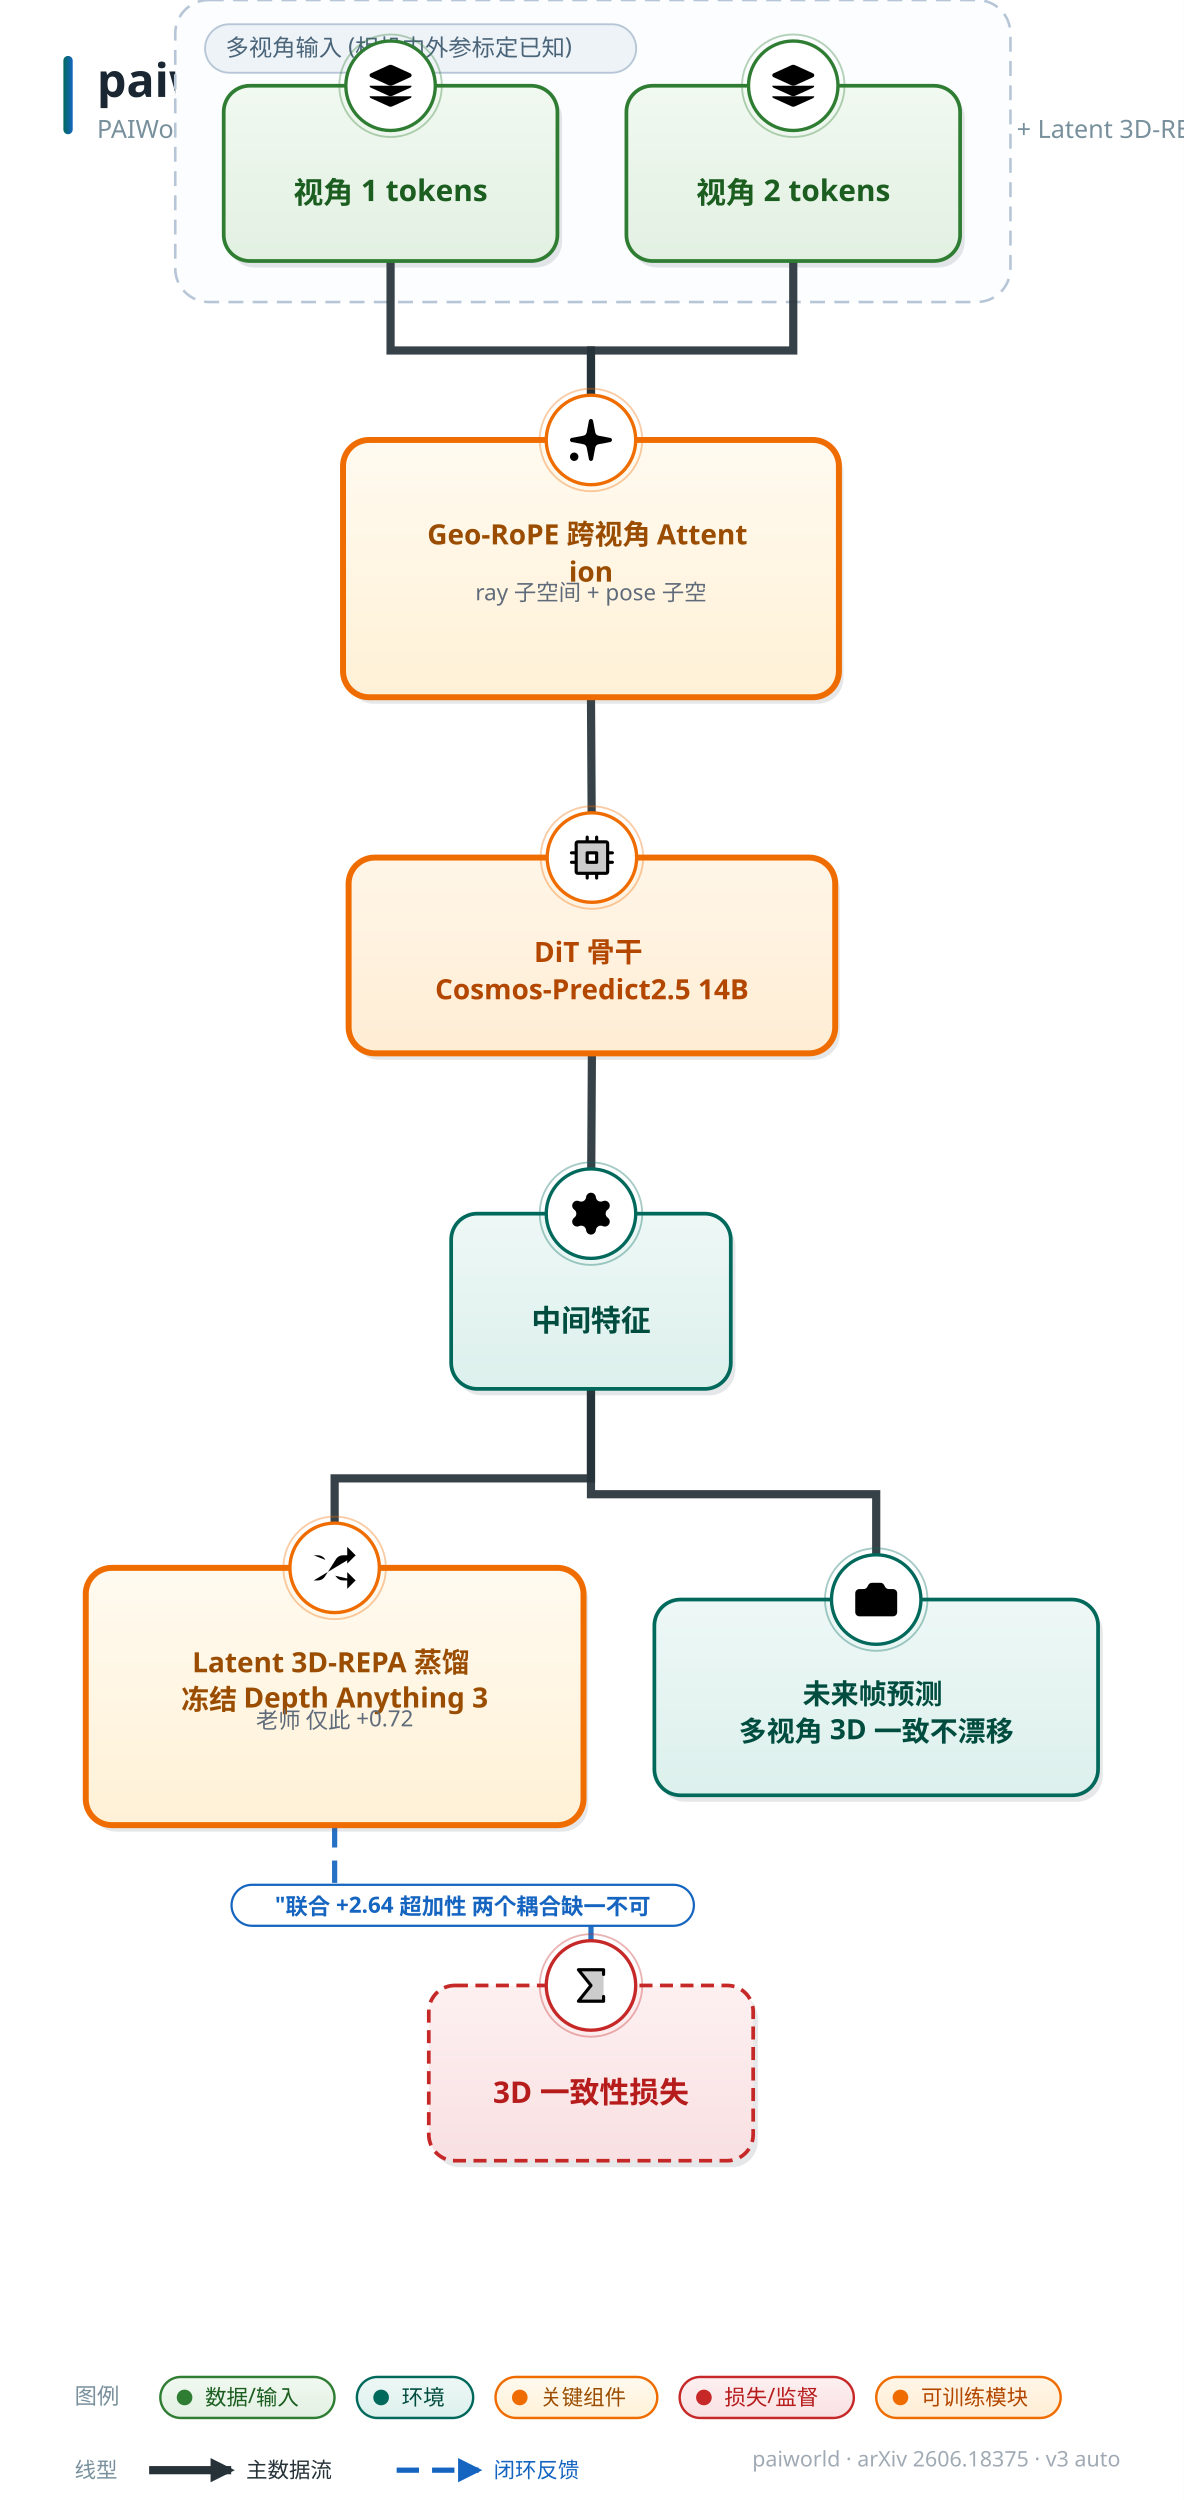
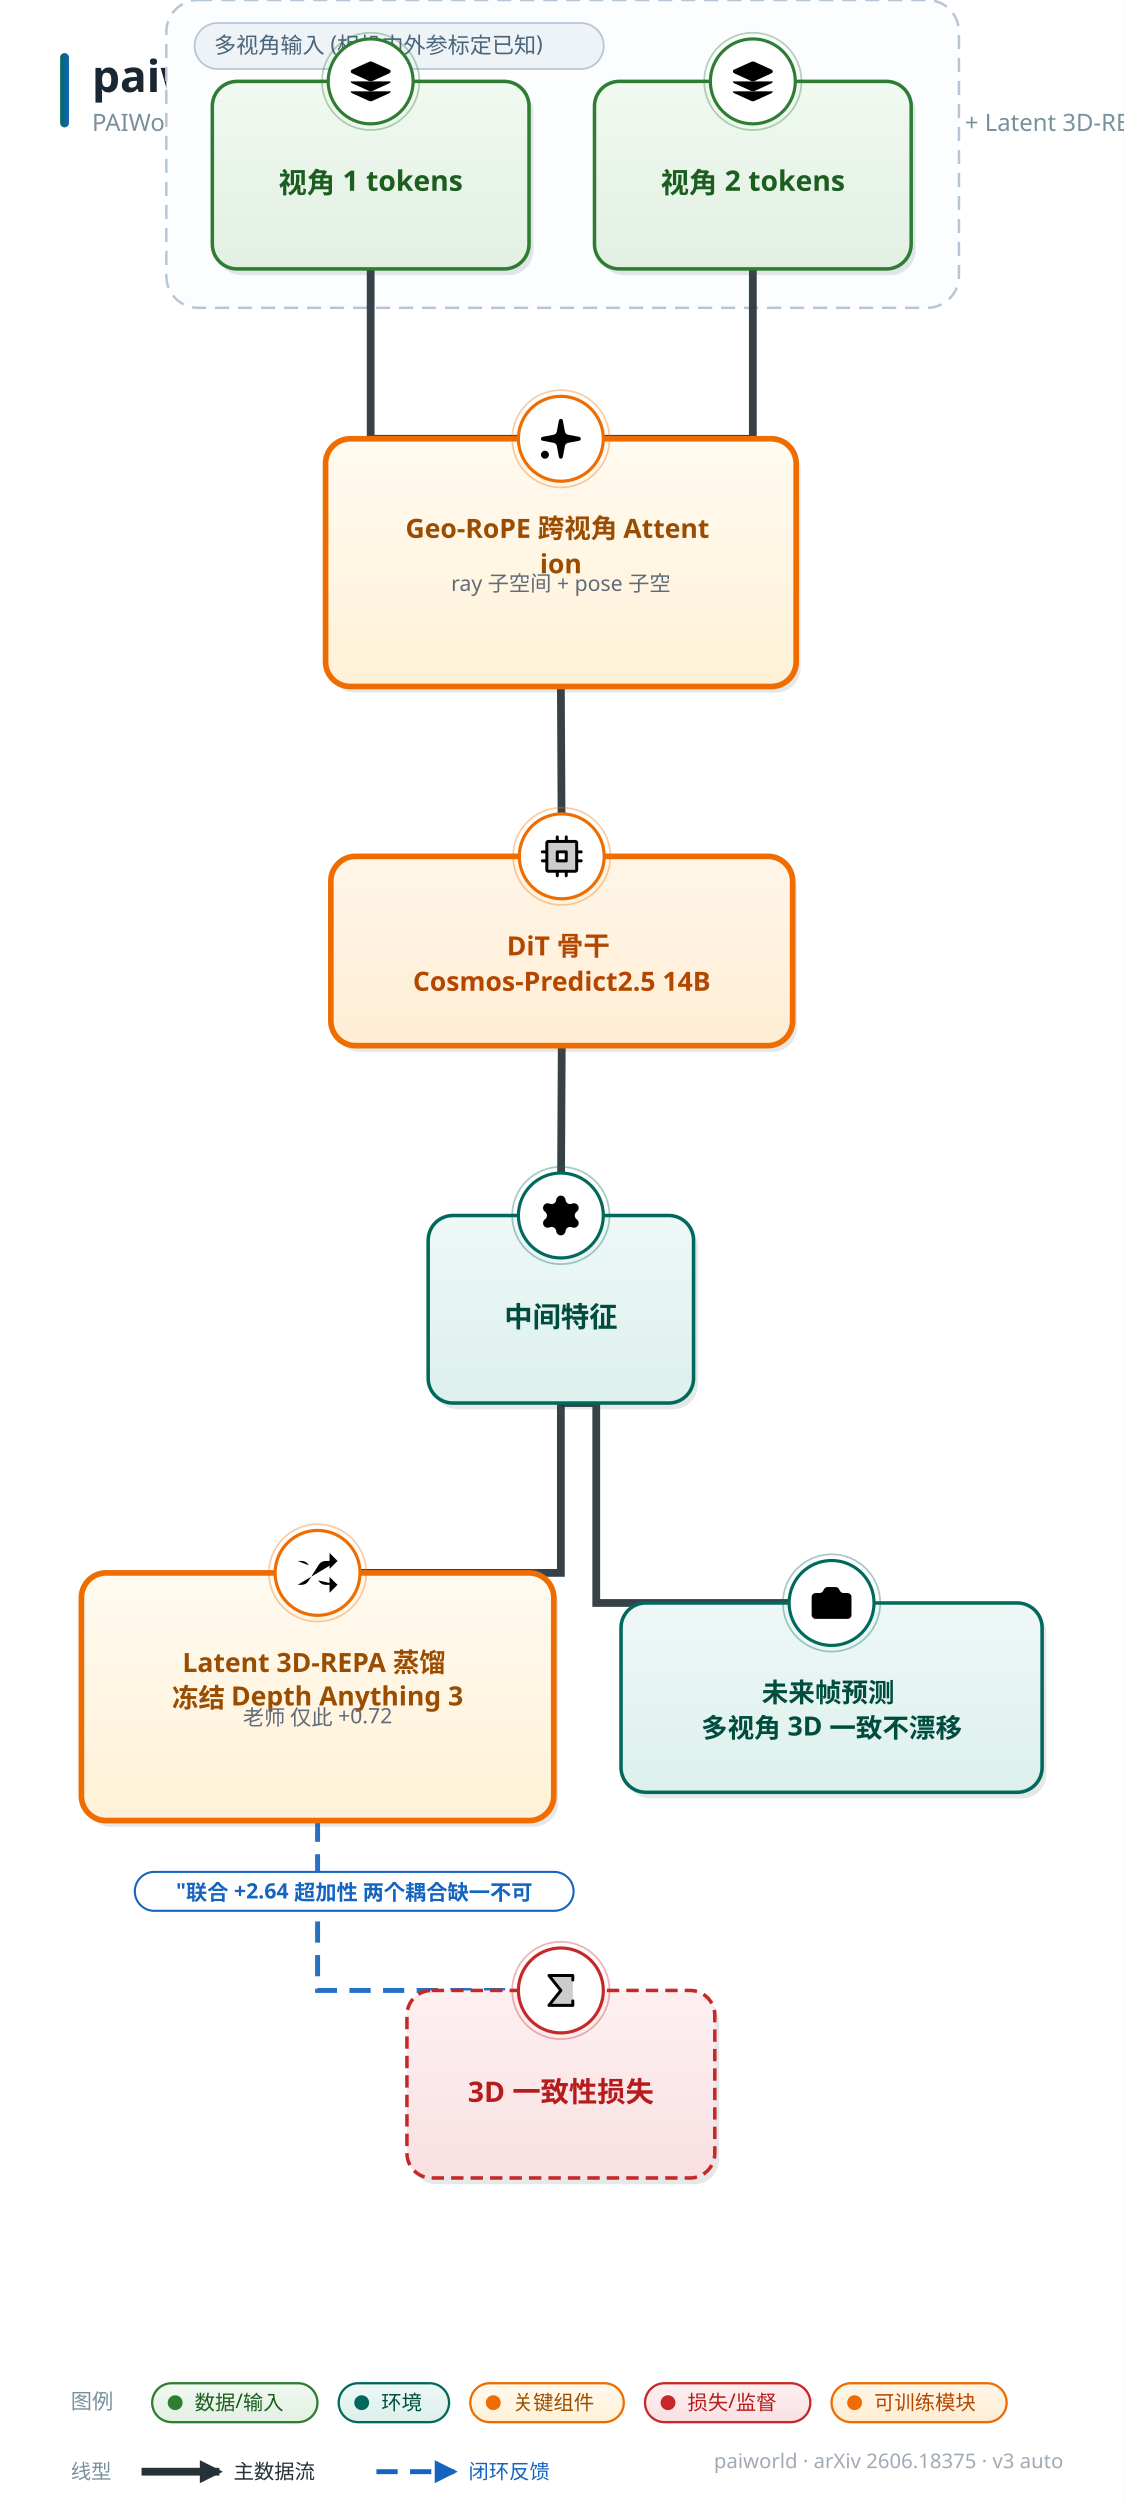
- <svg xmlns="http://www.w3.org/2000/svg" width="635" height="1341" viewBox="0 0 635 1341" font-family="'PingFang SC','Hiragino Sans GB','Microsoft YaHei','Segoe UI',sans-serif">
+ <svg xmlns="http://www.w3.org/2000/svg" width="635" height="1413" viewBox="0 0 635 1413" font-family="'PingFang SC','Hiragino Sans GB','Microsoft YaHei','Segoe UI',sans-serif">
  <style>text{font-family:'PingFang SC','Hiragino Sans GB','Microsoft YaHei','Segoe UI',sans-serif;} .lbl{font-weight:700;}</style>
  <defs>
    <linearGradient id="g-data" x1="0" y1="0" x2="0" y2="1">
      <stop offset="0" stop-color="#f1f9f1" />
      <stop offset="1" stop-color="#e2f0e2" />
    </linearGradient>
    <linearGradient id="g-frozen" x1="0" y1="0" x2="0" y2="1">
      <stop offset="0" stop-color="#f0f7fe" />
      <stop offset="1" stop-color="#dcecfb" />
    </linearGradient>
    <linearGradient id="g-train" x1="0" y1="0" x2="0" y2="1">
      <stop offset="0" stop-color="#fff6e8" />
      <stop offset="1" stop-color="#ffedd4" />
    </linearGradient>
    <linearGradient id="g-loss" x1="0" y1="0" x2="0" y2="1">
      <stop offset="0" stop-color="#fdf0f1" />
      <stop offset="1" stop-color="#f9e0e2" />
    </linearGradient>
    <linearGradient id="g-act" x1="0" y1="0" x2="0" y2="1">
      <stop offset="0" stop-color="#f8f1fb" />
      <stop offset="1" stop-color="#f0e4f7" />
    </linearGradient>
    <linearGradient id="g-loop" x1="0" y1="0" x2="0" y2="1">
      <stop offset="0" stop-color="#f2f5f7" />
      <stop offset="1" stop-color="#e6ebee" />
    </linearGradient>
    <linearGradient id="g-env" x1="0" y1="0" x2="0" y2="1">
      <stop offset="0" stop-color="#eef8f6" />
      <stop offset="1" stop-color="#dcf0ec" />
    </linearGradient>
    <linearGradient id="g-mem" x1="0" y1="0" x2="0" y2="1">
      <stop offset="0" stop-color="#fffef0" />
      <stop offset="1" stop-color="#fdf6d8" />
    </linearGradient>
    <linearGradient id="g-reward" x1="0" y1="0" x2="0" y2="1">
      <stop offset="0" stop-color="#fdf2f7" />
      <stop offset="1" stop-color="#f9e2ed" />
    </linearGradient>
    <linearGradient id="g-key" x1="0" y1="0" x2="0" y2="1">
      <stop offset="0" stop-color="#fffaf0" />
      <stop offset="1" stop-color="#fff1d6" />
    </linearGradient>
    <linearGradient id="g-title" x1="0" y1="0" x2="1" y2="0">
      <stop offset="0" stop-color="#00695c" />
      <stop offset="1" stop-color="#1565c0" />
    </linearGradient>
    <marker id="arr-main" viewBox="0 0 10 10" refX="8.5" refY="5" markerWidth="13" markerHeight="13" markerUnits="userSpaceOnUse" orient="auto-start-reverse">
      <path d="M0 0 L10 5 L0 10 z" fill="#546e7a" />
    </marker>
    <marker id="arr-thick" viewBox="0 0 10 10" refX="8.5" refY="5" markerWidth="13" markerHeight="13" markerUnits="userSpaceOnUse" orient="auto-start-reverse">
      <path d="M0 0 L10 5 L0 10 z" fill="#263238" />
    </marker>
    <marker id="arr-thin" viewBox="0 0 10 10" refX="8.5" refY="5" markerWidth="13" markerHeight="13" markerUnits="userSpaceOnUse" orient="auto-start-reverse">
      <path d="M0 0 L10 5 L0 10 z" fill="#9fb0bb" />
    </marker>
    <marker id="arr-fb" viewBox="0 0 10 10" refX="8.5" refY="5" markerWidth="13" markerHeight="13" markerUnits="userSpaceOnUse" orient="auto-start-reverse">
      <path d="M0 0 L10 5 L0 10 z" fill="#1565c0" />
    </marker>
    <marker id="arr-loss" viewBox="0 0 10 10" refX="8.5" refY="5" markerWidth="13" markerHeight="13" markerUnits="userSpaceOnUse" orient="auto-start-reverse">
      <path d="M0 0 L10 5 L0 10 z" fill="#c62828" />
    </marker>
  </defs>
-   <rect width="635" height="1341" fill="#ffffff" />
+   <rect width="635" height="1413" fill="#ffffff" />
  <rect x="34" y="30" width="5" height="42" rx="2.5" fill="url(#g-title)" />
  <text x="52" y="52" font-size="25" font-weight="800" fill="#1a2733">paiworld</text>
  <text x="52" y="74" font-size="13.5" fill="#78909c">PAIWorld 解决世界模型的多视角 3D 不一致问题——Geo-RoPE 几何旋转位置编码 + Latent 3D-REPA 3D 蒸馏，在 DiT backbone 上同</text>
-   <text x="601" y="1323" font-size="11.5" fill="#a0aab4" text-anchor="end">paiworld · arXiv 2606.18375 · v3 auto</text>
-   <rect x="94" y="0" width="448" height="162" rx="18" fill="#fbfdff" stroke="#b7c6d6" stroke-width="1.4" stroke-dasharray="8 5" />
+   <text x="601" y="1395" font-size="11.5" fill="#a0aab4" text-anchor="end">paiworld · arXiv 2606.18375 · v3 auto</text>
+   <rect x="94" y="0" width="448" height="174" rx="18" fill="#fbfdff" stroke="#b7c6d6" stroke-width="1.4" stroke-dasharray="8 5" />
  <rect x="110" y="13" width="231.25" height="26" rx="13" fill="#eef3f8" stroke="#b7c6d6" />
  <text x="121" y="30" font-size="12.5" fill="#4a6579">多视角输入 (相机内外参标定已知)</text>
-   <path d="M 209.5 140.0 L 209.5 188.0 L 317.0 188.0 L 317.0 236.0" fill="none" stroke="#263238" stroke-width="4.4" marker-end="url(#arr-thick)" opacity="0.92" />
-   <path d="M 425.5 140.0 L 425.5 188.0 L 317.0 188.0 L 317.0 236.0" fill="none" stroke="#263238" stroke-width="4.4" marker-end="url(#arr-thick)" opacity="0.92" />
-   <path d="M 317.0 374.0 L 317.5 460.0" fill="none" stroke="#263238" stroke-width="4.4" marker-end="url(#arr-thick)" opacity="0.92" />
-   <path d="M 317.5 565.0 L 317.0 651.0" fill="none" stroke="#263238" stroke-width="4.4" marker-end="url(#arr-thick)" opacity="0.92" />
-   <path d="M 317.0 745.0 L 317.0 793.0 L 179.5 793.0 L 179.5 841.0" fill="none" stroke="#263238" stroke-width="4.4" marker-end="url(#arr-thick)" opacity="0.92" />
-   <path d="M 317.0 745.0 L 317.0 801.5 L 470.0 801.5 L 470.0 858.0" fill="none" stroke="#263238" stroke-width="4.4" marker-end="url(#arr-thick)" opacity="0.92" />
-   <path d="M 179.5 979.0 L 179.5 1022.0 L 317.0 1022.0 L 317.0 1065.0" fill="none" stroke="#1565c0" stroke-width="2.8" stroke-dasharray="12 7" marker-end="url(#arr-fb)" opacity="0.92" />
-   <rect x="122.5" y="49.5" width="179" height="94" rx="14" fill="#37474f" opacity="0.13" />
-   <rect x="120" y="46" width="179" height="94" rx="14" fill="url(#g-data)" stroke="#2e7d32" stroke-width="2.0" />
+   <path d="M 209.5 152.0 L 209.5 248.0 L 317.0 248.0" fill="none" stroke="#263238" stroke-width="4.4" marker-end="url(#arr-thick)" opacity="0.92" />
+   <path d="M 425.5 152.0 L 425.5 248.0 L 317.0 248.0" fill="none" stroke="#263238" stroke-width="4.4" marker-end="url(#arr-thick)" opacity="0.92" />
+   <path d="M 317.0 388.0 L 317.5 484.0" fill="none" stroke="#263238" stroke-width="4.4" marker-end="url(#arr-thick)" opacity="0.92" />
+   <path d="M 317.5 591.0 L 317.0 687.0" fill="none" stroke="#263238" stroke-width="4.4" marker-end="url(#arr-thick)" opacity="0.92" />
+   <path d="M 317.0 793.0 L 317.0 889.0 L 179.5 889.0" fill="none" stroke="#263238" stroke-width="4.4" marker-end="url(#arr-thick)" opacity="0.92" />
+   <path d="M 317.0 793.0 L 337.0 793.0 L 337.0 906.0 L 470.0 906.0" fill="none" stroke="#263238" stroke-width="4.4" marker-end="url(#arr-thick)" opacity="0.92" />
+   <path d="M 179.5 1029.0 L 179.5 1125.0 L 317.0 1125.0" fill="none" stroke="#1565c0" stroke-width="2.8" stroke-dasharray="12 7" marker-end="url(#arr-fb)" opacity="0.92" />
+   <rect x="122.5" y="49.5" width="179" height="106" rx="14" fill="#37474f" opacity="0.13" />
+   <rect x="120" y="46" width="179" height="106" rx="14" fill="url(#g-data)" stroke="#2e7d32" stroke-width="2.0" />
  <circle cx="209.5" cy="46" r="24" fill="#ffffff" stroke="#2e7d32" stroke-width="1.8" />
  <circle cx="209.5" cy="46" r="27.5" fill="none" stroke="#2e7d32" stroke-width="1" opacity="0.35" />
  <g transform="translate(196.0,32.5) scale(1.125)">
    <path d="M12.83 2.18a2 2 0 0 0-1.66 0L2.6 6.08a1 1 0 0 0 0 1.83l8.58 3.91a2 2 0 0 0 1.66 0l8.58-3.9a1 1 0 0 0 0-1.83z" />
    <path d="M2 12a1 1 0 0 0 .58.91l8.6 3.91a2 2 0 0 0 1.65 0l8.58-3.9A1 1 0 0 0 22 12" />
    <path d="M2 17a1 1 0 0 0 .58.91l8.6 3.91a2 2 0 0 0 1.65 0l8.58-3.9A1 1 0 0 0 22 17" />
  </g>
  <text x="209.5" y="109" font-size="16" class="lbl" fill="#1b5e20" text-anchor="middle">视角 1 tokens</text>
-   <rect x="338.5" y="49.5" width="179" height="94" rx="14" fill="#37474f" opacity="0.13" />
-   <rect x="336" y="46" width="179" height="94" rx="14" fill="url(#g-data)" stroke="#2e7d32" stroke-width="2.0" />
+   <rect x="338.5" y="49.5" width="179" height="106" rx="14" fill="#37474f" opacity="0.13" />
+   <rect x="336" y="46" width="179" height="106" rx="14" fill="url(#g-data)" stroke="#2e7d32" stroke-width="2.0" />
  <circle cx="425.5" cy="46" r="24" fill="#ffffff" stroke="#2e7d32" stroke-width="1.8" />
  <circle cx="425.5" cy="46" r="27.5" fill="none" stroke="#2e7d32" stroke-width="1" opacity="0.35" />
  <g transform="translate(412.0,32.5) scale(1.125)">
    <path d="M12.83 2.18a2 2 0 0 0-1.66 0L2.6 6.08a1 1 0 0 0 0 1.83l8.58 3.91a2 2 0 0 0 1.66 0l8.58-3.9a1 1 0 0 0 0-1.83z" />
    <path d="M2 12a1 1 0 0 0 .58.91l8.6 3.91a2 2 0 0 0 1.65 0l8.58-3.9A1 1 0 0 0 22 12" />
    <path d="M2 17a1 1 0 0 0 .58.91l8.6 3.91a2 2 0 0 0 1.65 0l8.58-3.9A1 1 0 0 0 22 17" />
  </g>
  <text x="425.5" y="109" font-size="16" class="lbl" fill="#1b5e20" text-anchor="middle">视角 2 tokens</text>
-   <rect x="186.5" y="239.5" width="266" height="138" rx="14" fill="#37474f" opacity="0.13" />
-   <rect x="184" y="236" width="266" height="138" rx="14" fill="url(#g-key)" stroke="#ef6c00" stroke-width="3.2" />
-   <circle cx="317.0" cy="236" r="24" fill="#ffffff" stroke="#ef6c00" stroke-width="1.8" />
-   <circle cx="317.0" cy="236" r="27.5" fill="none" stroke="#ef6c00" stroke-width="1" opacity="0.35" />
-   <g transform="translate(303.5,222.5) scale(1.125)">
+   <rect x="186.5" y="251.5" width="266" height="140" rx="14" fill="#37474f" opacity="0.13" />
+   <rect x="184" y="248" width="266" height="140" rx="14" fill="url(#g-key)" stroke="#ef6c00" stroke-width="3.2" />
+   <circle cx="317.0" cy="248" r="24" fill="#ffffff" stroke="#ef6c00" stroke-width="1.8" />
+   <circle cx="317.0" cy="248" r="27.5" fill="none" stroke="#ef6c00" stroke-width="1" opacity="0.35" />
+   <g transform="translate(303.5,234.5) scale(1.125)">
    <path d="M11.017 2.814a1 1 0 0 1 1.966 0l1.051 5.558a2 2 0 0 0 1.594 1.594l5.558 1.051a1 1 0 0 1 0 1.966l-5.558 1.051a2 2 0 0 0-1.594 1.594l-1.051 5.558a1 1 0 0 1-1.966 0l-1.051-5.558a2 2 0 0 0-1.594-1.594l-5.558-1.051a1 1 0 0 1 0-1.966l5.558-1.051a2 2 0 0 0 1.594-1.594z" />
    <path d="M20 2v4" />
    <path d="M22 4h-4" />
    <circle cx="4" cy="20" r="2" />
  </g>
-   <text x="317.0" y="292" font-size="15" class="lbl" fill="#9a4d00" text-anchor="middle">
+   <text x="317.0" y="304" font-size="15" class="lbl" fill="#9a4d00" text-anchor="middle">
    <tspan x="317.0" dy="0">Geo-RoPE 跨视角 Attent</tspan>
    <tspan x="317.0" dy="20">ion</tspan>
  </text>
-   <text x="317.0" y="322" font-size="12" fill="#5f6b7a" text-anchor="middle">ray 子空间 + pose 子空</text>
-   <rect x="189.5" y="463.5" width="261" height="105" rx="14" fill="#37474f" opacity="0.13" />
-   <rect x="187" y="460" width="261" height="105" rx="14" fill="url(#g-train)" stroke="#ef6c00" stroke-width="3.2" />
-   <circle cx="317.5" cy="460" r="24" fill="#ffffff" stroke="#ef6c00" stroke-width="1.8" />
-   <circle cx="317.5" cy="460" r="27.5" fill="none" stroke="#ef6c00" stroke-width="1" opacity="0.35" />
-   <g transform="translate(304.0,446.5) scale(0.1055)">
+   <text x="317.0" y="334" font-size="12" fill="#5f6b7a" text-anchor="middle">ray 子空间 + pose 子空</text>
+   <rect x="189.5" y="487.5" width="261" height="107" rx="14" fill="#37474f" opacity="0.13" />
+   <rect x="187" y="484" width="261" height="107" rx="14" fill="url(#g-train)" stroke="#ef6c00" stroke-width="3.2" />
+   <circle cx="317.5" cy="484" r="24" fill="#ffffff" stroke="#ef6c00" stroke-width="1.8" />
+   <circle cx="317.5" cy="484" r="27.5" fill="none" stroke="#ef6c00" stroke-width="1" opacity="0.35" />
+   <g transform="translate(304.0,470.5) scale(0.1055)">
    <path d="M200,48H56a8,8,0,0,0-8,8V200a8,8,0,0,0,8,8H200a8,8,0,0,0,8-8V56A8,8,0,0,0,200,48ZM152,152H104V104h48Z" opacity="0.2" />
    <path d="M152,96H104a8,8,0,0,0-8,8v48a8,8,0,0,0,8,8h48a8,8,0,0,0,8-8V104A8,8,0,0,0,152,96Zm-8,48H112V112h32Zm88,0H216V112h16a8,8,0,0,0,0-16H216V56a16,16,0,0,0-16-16H160V24a8,8,0,0,0-16,0V40H112V24a8,8,0,0,0-16,0V40H56A16,16,0,0,0,40,56V96H24a8,8,0,0,0,0,16H40v32H24a8,8,0,0,0,0,16H40v40a16,16,0,0,0,16,16H96v16a8,8,0,0,0,16,0V216h32v16a8,8,0,0,0,16,0V216h40a16,16,0,0,0,16-16V160h16a8,8,0,0,0,0-16Zm-32,56H56V56H200v95.87s0,.09,0,.13,0,.09,0,.13V200Z" />
  </g>
-   <text x="317.5" y="516" font-size="15" class="lbl" fill="#b34700" text-anchor="middle">
+   <text x="317.5" y="540" font-size="15" class="lbl" fill="#b34700" text-anchor="middle">
    <tspan x="317.5" dy="0">DiT 骨干</tspan>
    <tspan x="317.5" dy="20">Cosmos-Predict2.5 14B</tspan>
  </text>
-   <rect x="244.5" y="654.5" width="150" height="94" rx="14" fill="#37474f" opacity="0.13" />
-   <rect x="242" y="651" width="150" height="94" rx="14" fill="url(#g-env)" stroke="#00695c" stroke-width="2.0" />
-   <circle cx="317.0" cy="651" r="24" fill="#ffffff" stroke="#00695c" stroke-width="1.8" />
-   <circle cx="317.0" cy="651" r="27.5" fill="none" stroke="#00695c" stroke-width="1" opacity="0.35" />
-   <g transform="translate(303.5,637.5) scale(1.125)">
+   <rect x="244.5" y="690.5" width="150" height="106" rx="14" fill="#37474f" opacity="0.13" />
+   <rect x="242" y="687" width="150" height="106" rx="14" fill="url(#g-env)" stroke="#00695c" stroke-width="2.0" />
+   <circle cx="317.0" cy="687" r="24" fill="#ffffff" stroke="#00695c" stroke-width="1.8" />
+   <circle cx="317.0" cy="687" r="27.5" fill="none" stroke="#00695c" stroke-width="1" opacity="0.35" />
+   <g transform="translate(303.5,673.5) scale(1.125)">
    <path d="M9.671 4.136a2.34 2.34 0 0 1 4.659 0 2.34 2.34 0 0 0 3.319 1.915 2.34 2.34 0 0 1 2.33 4.033 2.34 2.34 0 0 0 0 3.831 2.34 2.34 0 0 1-2.33 4.033 2.34 2.34 0 0 0-3.319 1.915 2.34 2.34 0 0 1-4.659 0 2.34 2.34 0 0 0-3.32-1.915 2.34 2.34 0 0 1-2.33-4.033 2.34 2.34 0 0 0 0-3.831A2.34 2.34 0 0 1 6.35 6.051a2.34 2.34 0 0 0 3.319-1.915" />
    <circle cx="12" cy="12" r="3" />
  </g>
-   <text x="317.0" y="714" font-size="16" class="lbl" fill="#004d40" text-anchor="middle">中间特征</text>
-   <rect x="48.5" y="844.5" width="267" height="138" rx="14" fill="#37474f" opacity="0.13" />
-   <rect x="46" y="841" width="267" height="138" rx="14" fill="url(#g-key)" stroke="#ef6c00" stroke-width="3.2" />
-   <circle cx="179.5" cy="841" r="24" fill="#ffffff" stroke="#ef6c00" stroke-width="1.8" />
-   <circle cx="179.5" cy="841" r="27.5" fill="none" stroke="#ef6c00" stroke-width="1" opacity="0.35" />
-   <g transform="translate(166.0,827.5) scale(1.125)">
+   <text x="317.0" y="750" font-size="16" class="lbl" fill="#004d40" text-anchor="middle">中间特征</text>
+   <rect x="48.5" y="892.5" width="267" height="140" rx="14" fill="#37474f" opacity="0.13" />
+   <rect x="46" y="889" width="267" height="140" rx="14" fill="url(#g-key)" stroke="#ef6c00" stroke-width="3.2" />
+   <circle cx="179.5" cy="889" r="24" fill="#ffffff" stroke="#ef6c00" stroke-width="1.8" />
+   <circle cx="179.5" cy="889" r="27.5" fill="none" stroke="#ef6c00" stroke-width="1" opacity="0.35" />
+   <g transform="translate(166.0,875.5) scale(1.125)">
    <path d="m18 14 4 4-4 4" />
    <path d="m18 2 4 4-4 4" />
    <path d="M2 18h1.973a4 4 0 0 0 3.3-1.7l5.454-8.6a4 4 0 0 1 3.3-1.7H22" />
    <path d="M2 6h1.972a4 4 0 0 1 3.6 2.2" />
    <path d="M22 18h-6.041a4 4 0 0 1-3.3-1.8l-.359-.45" />
  </g>
-   <text x="179.5" y="897" font-size="15" class="lbl" fill="#9a4d00" text-anchor="middle">
+   <text x="179.5" y="945" font-size="15" class="lbl" fill="#9a4d00" text-anchor="middle">
    <tspan x="179.5" dy="0">Latent 3D-REPA 蒸馏</tspan>
    <tspan x="179.5" dy="20">冻结 Depth Anything 3 </tspan>
  </text>
-   <text x="179.5" y="927" font-size="12" fill="#5f6b7a" text-anchor="middle">老师 仅此 +0.72</text>
-   <rect x="353.5" y="861.5" width="238" height="105" rx="14" fill="#37474f" opacity="0.13" />
-   <rect x="351" y="858" width="238" height="105" rx="14" fill="url(#g-env)" stroke="#00695c" stroke-width="2.0" />
-   <circle cx="470.0" cy="858" r="24" fill="#ffffff" stroke="#00695c" stroke-width="1.8" />
-   <circle cx="470.0" cy="858" r="27.5" fill="none" stroke="#00695c" stroke-width="1" opacity="0.35" />
-   <g transform="translate(456.5,844.5) scale(1.125)">
+   <text x="179.5" y="975" font-size="12" fill="#5f6b7a" text-anchor="middle">老师 仅此 +0.72</text>
+   <rect x="353.5" y="909.5" width="238" height="107" rx="14" fill="#37474f" opacity="0.13" />
+   <rect x="351" y="906" width="238" height="107" rx="14" fill="url(#g-env)" stroke="#00695c" stroke-width="2.0" />
+   <circle cx="470.0" cy="906" r="24" fill="#ffffff" stroke="#00695c" stroke-width="1.8" />
+   <circle cx="470.0" cy="906" r="27.5" fill="none" stroke="#00695c" stroke-width="1" opacity="0.35" />
+   <g transform="translate(456.5,892.5) scale(1.125)">
    <path d="M13.997 4a2 2 0 0 1 1.76 1.05l.486.9A2 2 0 0 0 18.003 7H20a2 2 0 0 1 2 2v9a2 2 0 0 1-2 2H4a2 2 0 0 1-2-2V9a2 2 0 0 1 2-2h1.997a2 2 0 0 0 1.759-1.048l.489-.904A2 2 0 0 1 10.004 4z" />
    <circle cx="12" cy="13" r="3" />
  </g>
-   <text x="470.0" y="914" font-size="15" class="lbl" fill="#004d40" text-anchor="middle">
+   <text x="470.0" y="962" font-size="15" class="lbl" fill="#004d40" text-anchor="middle">
    <tspan x="470.0" dy="0">未来帧预测</tspan>
    <tspan x="470.0" dy="20">多视角 3D 一致不漂移</tspan>
  </text>
-   <rect x="232.5" y="1068.5" width="174" height="94" rx="14" fill="#37474f" opacity="0.13" />
-   <rect x="230" y="1065" width="174" height="94" rx="14" fill="url(#g-loss)" stroke="#c62828" stroke-width="2.0" stroke-dasharray="7 4" />
-   <circle cx="317.0" cy="1065" r="24" fill="#ffffff" stroke="#c62828" stroke-width="1.8" />
-   <circle cx="317.0" cy="1065" r="27.5" fill="none" stroke="#c62828" stroke-width="1" opacity="0.35" />
-   <g transform="translate(303.5,1051.5) scale(0.1055)">
+   <rect x="232.5" y="1128.5" width="174" height="106" rx="14" fill="#37474f" opacity="0.13" />
+   <rect x="230" y="1125" width="174" height="106" rx="14" fill="url(#g-loss)" stroke="#c62828" stroke-width="2.0" stroke-dasharray="7 4" />
+   <circle cx="317.0" cy="1125" r="24" fill="#ffffff" stroke="#c62828" stroke-width="1.8" />
+   <circle cx="317.0" cy="1125" r="27.5" fill="none" stroke="#c62828" stroke-width="1" opacity="0.35" />
+   <g transform="translate(303.5,1111.5) scale(0.1055)">
    <path d="M192,48V208H64l64-80L64,48Z" opacity="0.2" />
    <path d="M184,72V56H80.65l53.6,67a8,8,0,0,1,0,10l-53.6,67H184V184a8,8,0,0,1,16,0v24a8,8,0,0,1-8,8H64a8,8,0,0,1-6.25-13l60-75-60-75A8,8,0,0,1,64,40H192a8,8,0,0,1,8,8V72a8,8,0,0,1-16,0Z" />
  </g>
-   <text x="317.0" y="1128" font-size="16" class="lbl" fill="#b71c1c" text-anchor="middle">3D 一致性损失</text>
-   <g transform="translate(248.2,1022.0)">
+   <text x="317.0" y="1188" font-size="16" class="lbl" fill="#b71c1c" text-anchor="middle">3D 一致性损失</text>
+   <g transform="translate(200.2,1069.0)">
    <rect x="-124.0" y="-11" width="248.0" height="22" rx="11" fill="#ffffff" stroke="#1565c0" stroke-width="1.2" />
    <text y="4" font-size="12" fill="#1565c0" font-weight="600" text-anchor="middle">"联合 +2.64 超加性 两个耦合缺一不可</text>
  </g>
-   <text x="40" y="1289.5" font-size="12" fill="#78909c">图例</text>
-   <g>
-     <rect x="86" y="1275" width="93.43" height="22" rx="11" fill="url(#g-data)" stroke="#2e7d32" stroke-width="1.3" />
-     <circle cx="99" cy="1286" r="4.2" fill="#2e7d32" />
-     <text x="110" y="1290" font-size="11.5" fill="#1b5e20">数据/输入</text>
-   </g>
-   <g>
-     <rect x="191.43" y="1275" width="62.38" height="22" rx="11" fill="url(#g-env)" stroke="#00695c" stroke-width="1.3" />
-     <circle cx="204.43" cy="1286" r="4.2" fill="#00695c" />
-     <text x="215.43" y="1290" font-size="11.5" fill="#004d40">环境</text>
-   </g>
-   <g>
-     <rect x="265.81" y="1275" width="86.76" height="22" rx="11" fill="url(#g-key)" stroke="#ef6c00" stroke-width="1.3" />
-     <circle cx="278.81" cy="1286" r="4.2" fill="#ef6c00" />
-     <text x="289.81" y="1290" font-size="11.5" fill="#9a4d00">关键组件</text>
-   </g>
-   <g>
-     <rect x="364.57" y="1275" width="93.43" height="22" rx="11" fill="url(#g-loss)" stroke="#c62828" stroke-width="1.3" />
-     <circle cx="377.57" cy="1286" r="4.2" fill="#c62828" />
-     <text x="388.57" y="1290" font-size="11.5" fill="#b71c1c">损失/监督</text>
-   </g>
-   <g>
-     <rect x="470.0" y="1275" width="98.95" height="22" rx="11" fill="url(#g-train)" stroke="#ef6c00" stroke-width="1.3" />
-     <circle cx="483.0" cy="1286" r="4.2" fill="#ef6c00" />
-     <text x="494.0" y="1290" font-size="11.5" fill="#b34700">可训练模块</text>
-   </g>
-   <text x="40" y="1329" font-size="11.5" fill="#78909c">线型</text>
-   <g>
-     <path d="M 80 1325 h 44" stroke="#263238" stroke-width="4.4" marker-end="url(#arr-thick)" />
-     <text x="132" y="1329" font-size="11.5" fill="#263238">主数据流</text>
-   </g>
-   <g>
-     <path d="M 212.76 1325 h 44" stroke="#1565c0" stroke-width="2.8" stroke-dasharray="12 7" marker-end="url(#arr-fb)" />
-     <text x="264.76" y="1329" font-size="11.5" fill="#1565c0">闭环反馈</text>
+   <text x="40" y="1361.5" font-size="12" fill="#78909c">图例</text>
+   <g>
+     <rect x="86" y="1347" width="93.43" height="22" rx="11" fill="url(#g-data)" stroke="#2e7d32" stroke-width="1.3" />
+     <circle cx="99" cy="1358" r="4.2" fill="#2e7d32" />
+     <text x="110" y="1362" font-size="11.5" fill="#1b5e20">数据/输入</text>
+   </g>
+   <g>
+     <rect x="191.43" y="1347" width="62.38" height="22" rx="11" fill="url(#g-env)" stroke="#00695c" stroke-width="1.3" />
+     <circle cx="204.43" cy="1358" r="4.2" fill="#00695c" />
+     <text x="215.43" y="1362" font-size="11.5" fill="#004d40">环境</text>
+   </g>
+   <g>
+     <rect x="265.81" y="1347" width="86.76" height="22" rx="11" fill="url(#g-key)" stroke="#ef6c00" stroke-width="1.3" />
+     <circle cx="278.81" cy="1358" r="4.2" fill="#ef6c00" />
+     <text x="289.81" y="1362" font-size="11.5" fill="#9a4d00">关键组件</text>
+   </g>
+   <g>
+     <rect x="364.57" y="1347" width="93.43" height="22" rx="11" fill="url(#g-loss)" stroke="#c62828" stroke-width="1.3" />
+     <circle cx="377.57" cy="1358" r="4.2" fill="#c62828" />
+     <text x="388.57" y="1362" font-size="11.5" fill="#b71c1c">损失/监督</text>
+   </g>
+   <g>
+     <rect x="470.0" y="1347" width="98.95" height="22" rx="11" fill="url(#g-train)" stroke="#ef6c00" stroke-width="1.3" />
+     <circle cx="483.0" cy="1358" r="4.2" fill="#ef6c00" />
+     <text x="494.0" y="1362" font-size="11.5" fill="#b34700">可训练模块</text>
+   </g>
+   <text x="40" y="1401" font-size="11.5" fill="#78909c">线型</text>
+   <g>
+     <path d="M 80 1397 h 44" stroke="#263238" stroke-width="4.4" marker-end="url(#arr-thick)" />
+     <text x="132" y="1401" font-size="11.5" fill="#263238">主数据流</text>
+   </g>
+   <g>
+     <path d="M 212.76 1397 h 44" stroke="#1565c0" stroke-width="2.8" stroke-dasharray="12 7" marker-end="url(#arr-fb)" />
+     <text x="264.76" y="1401" font-size="11.5" fill="#1565c0">闭环反馈</text>
  </g>
</svg>
